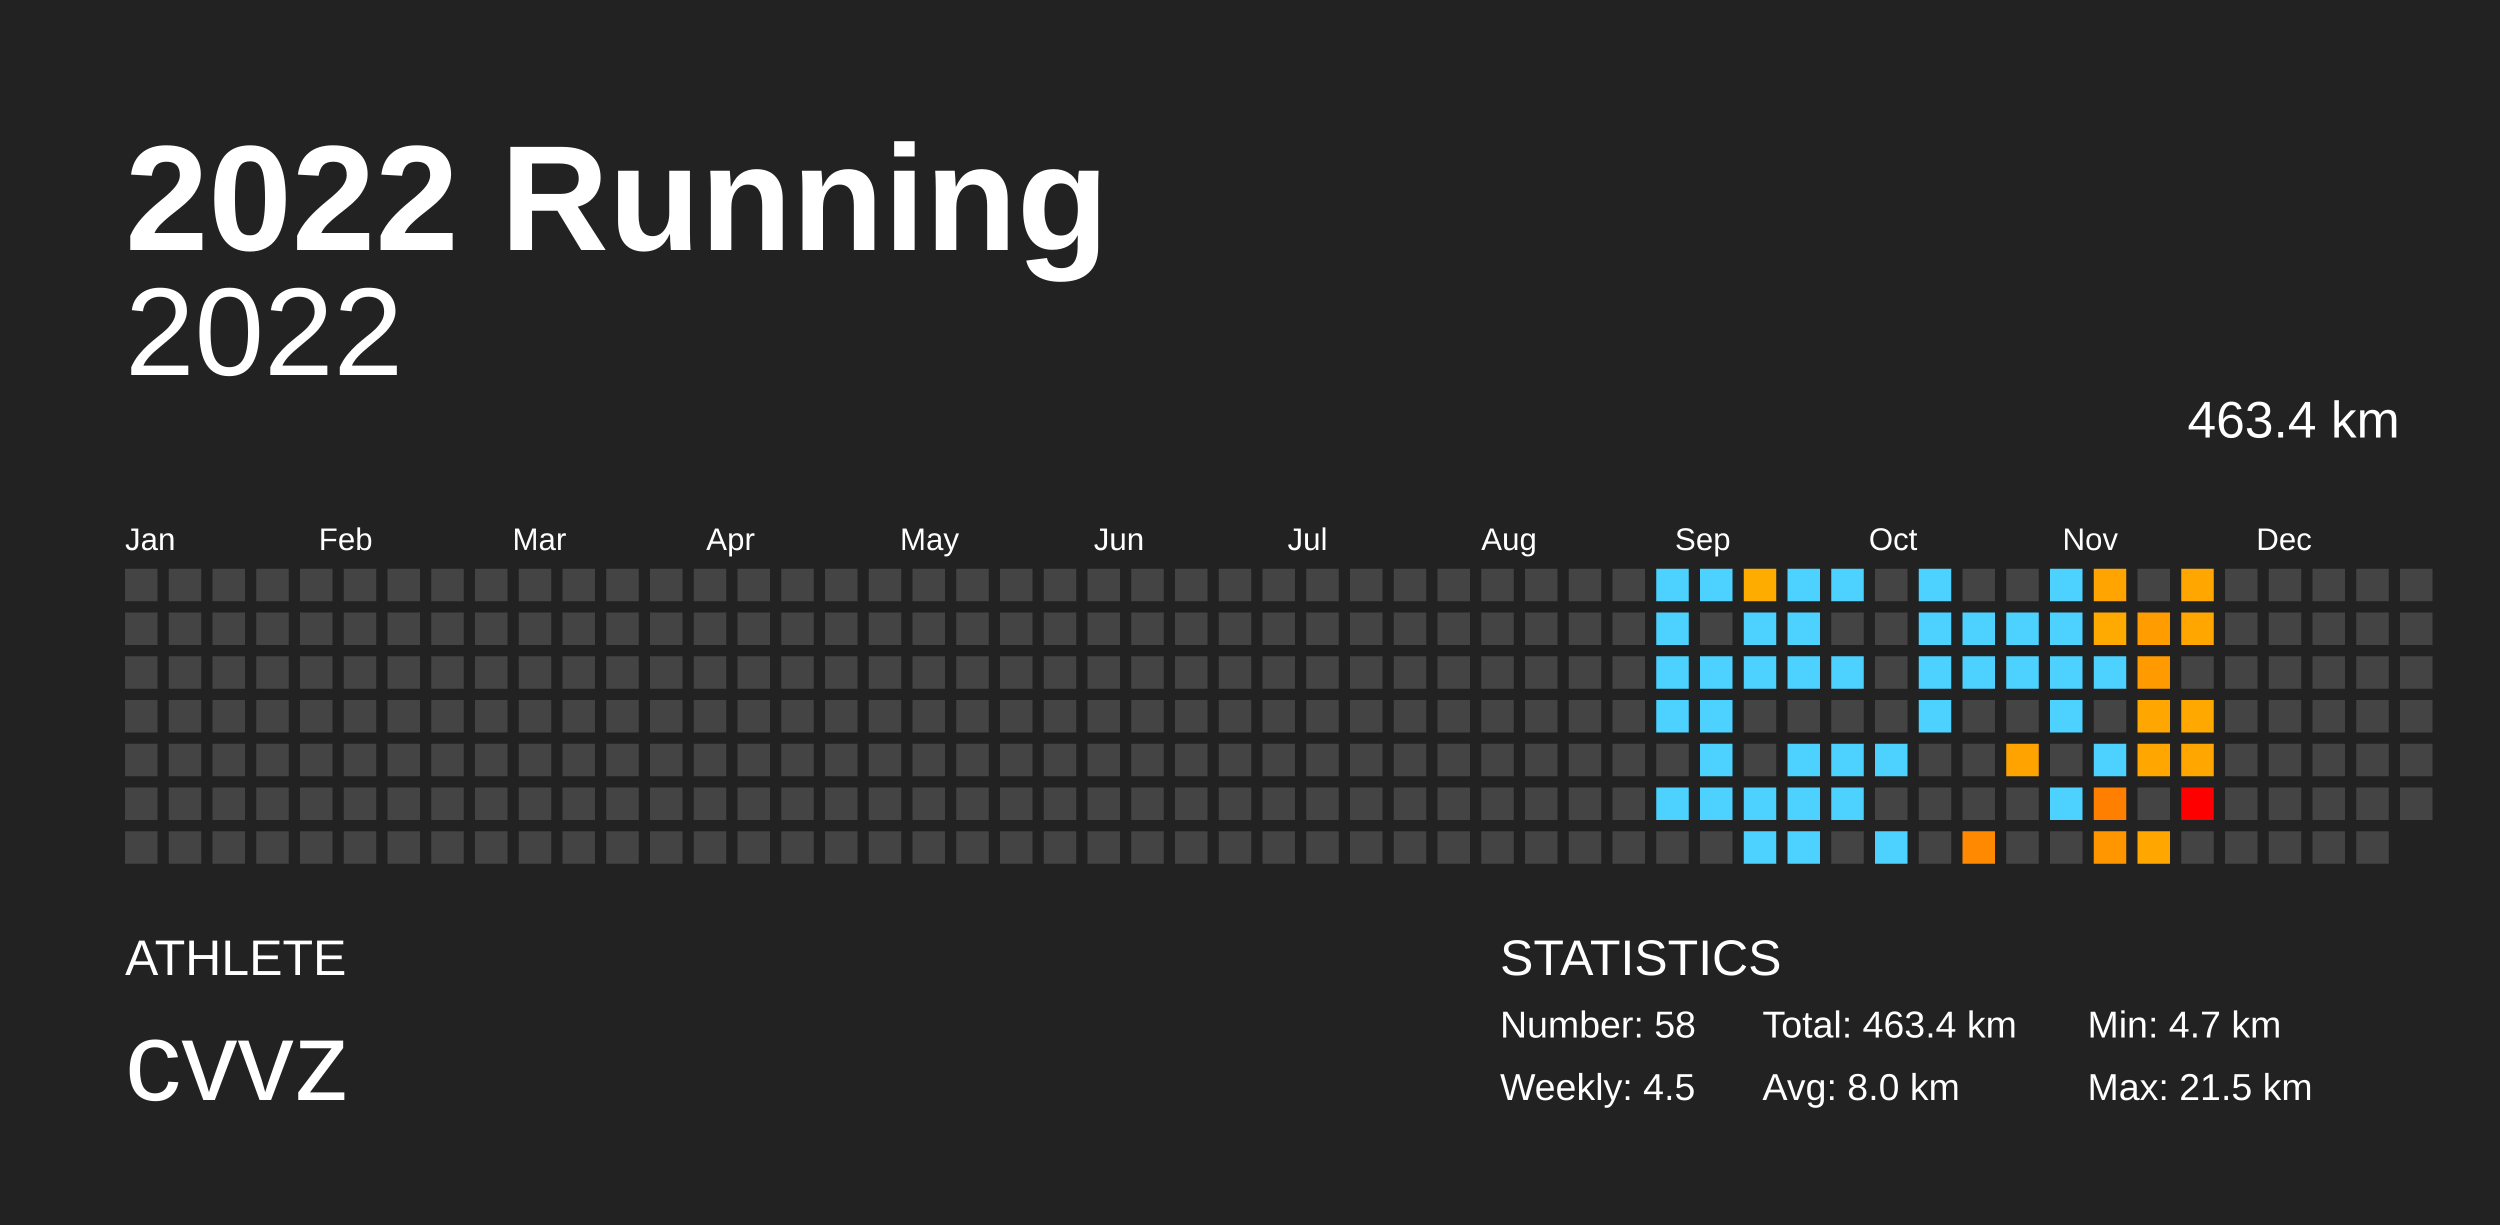
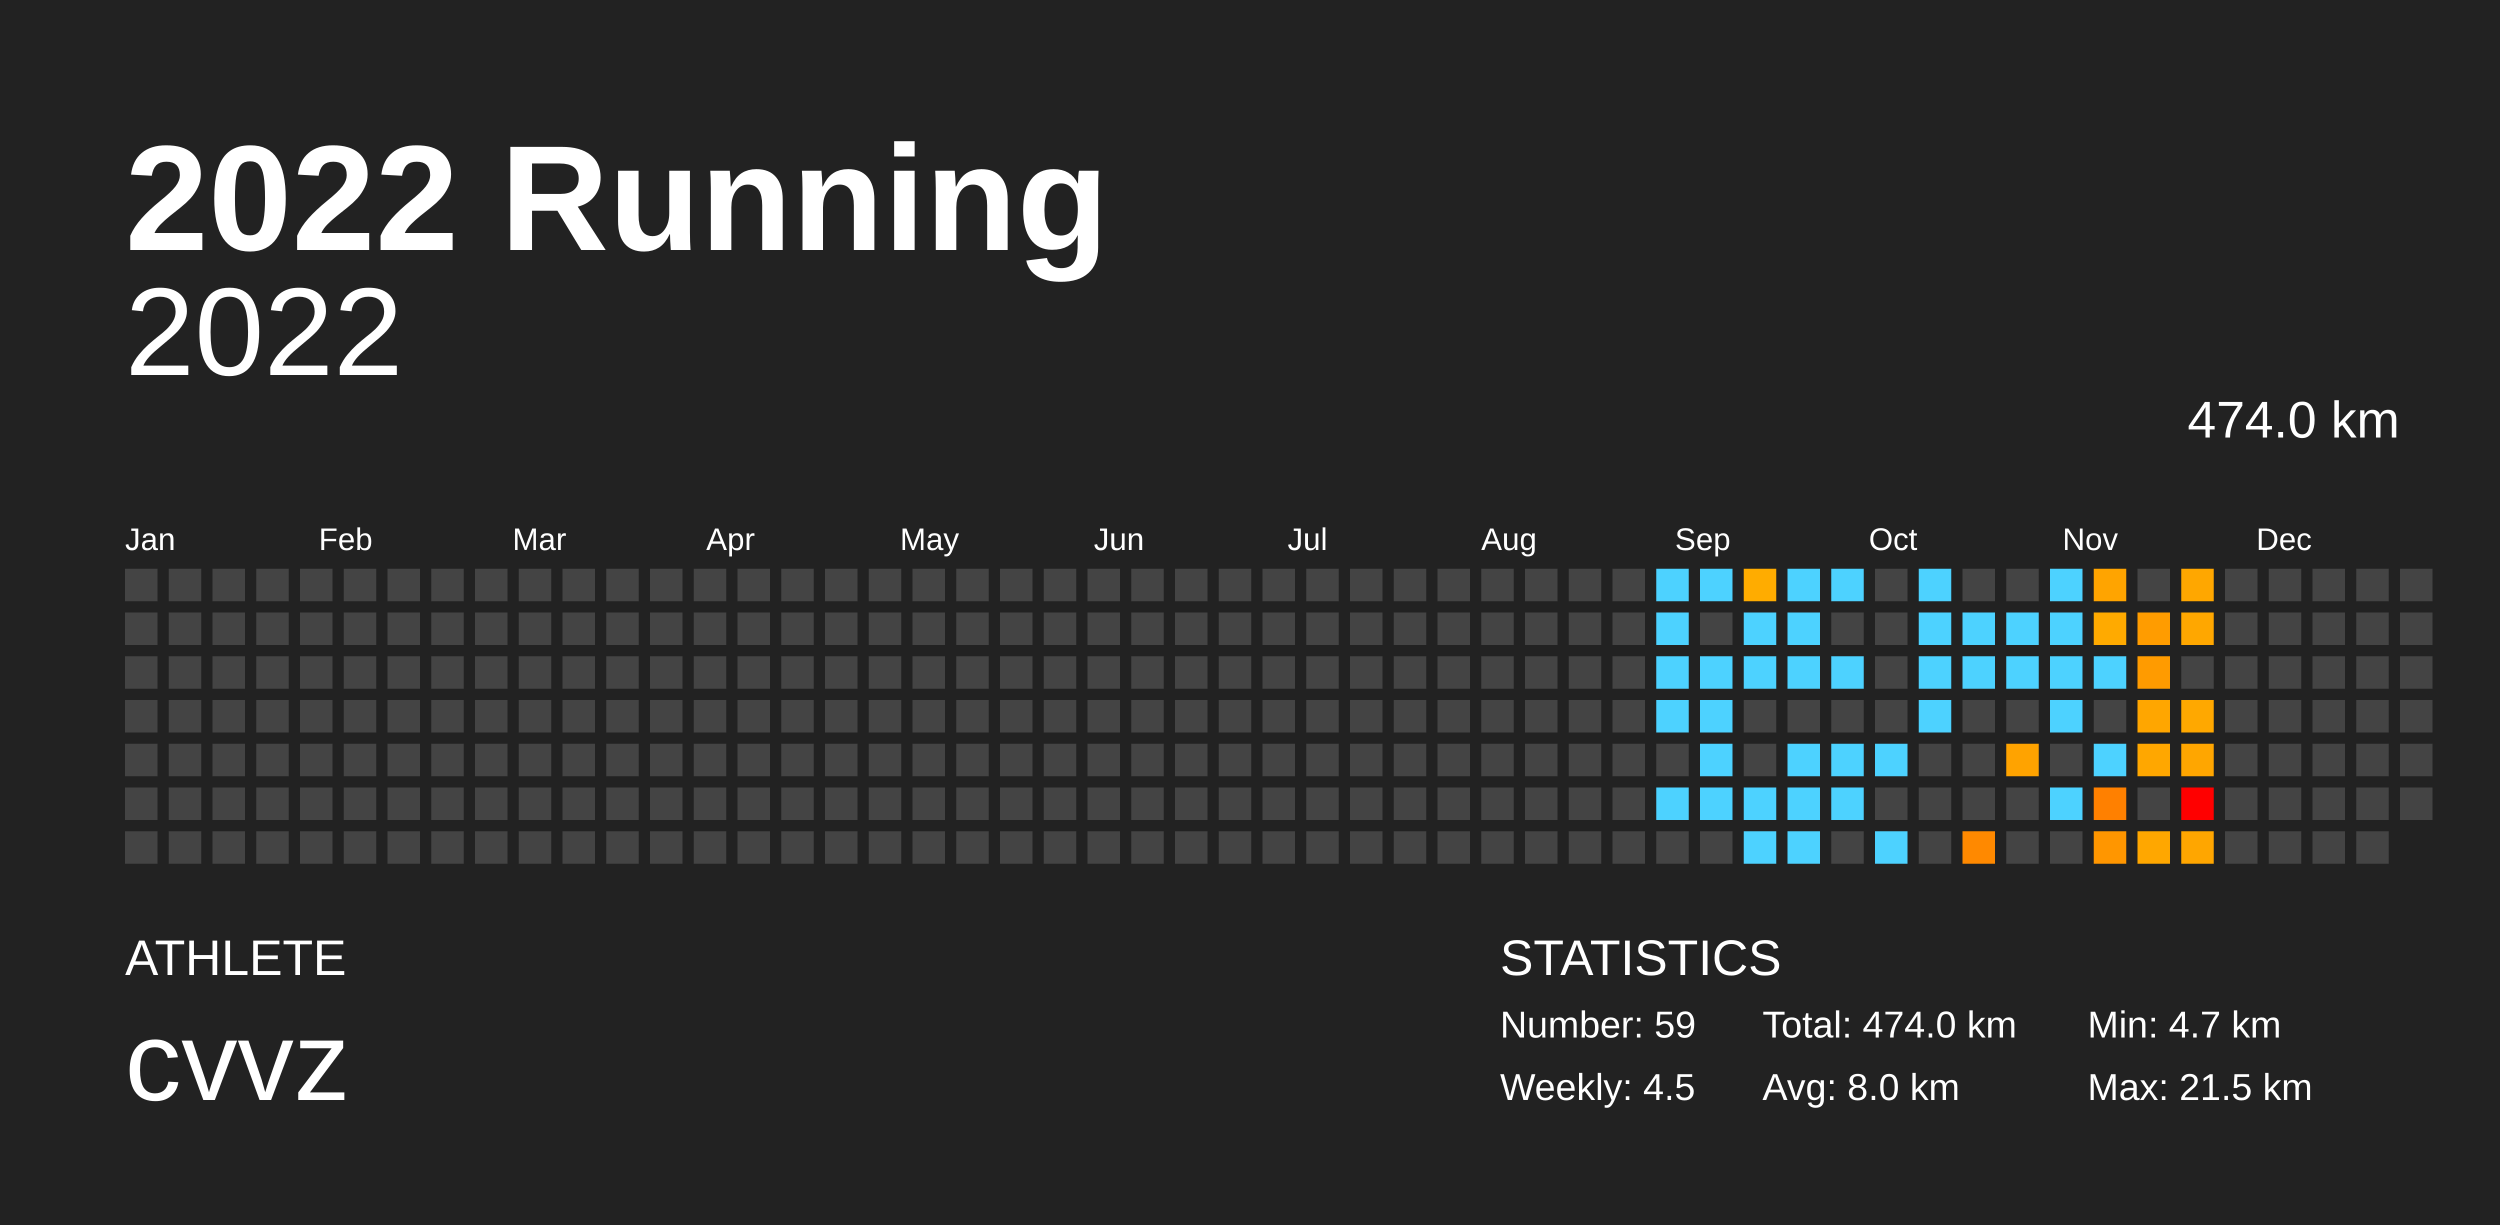
<svg xmlns="http://www.w3.org/2000/svg" baseProfile="full" height="98mm" version="1.1" viewBox="0,0,200,98" width="200mm">
  <defs />
  <rect fill="#222222" height="98" width="200" x="0" y="0" />
  <text fill="#FFFFFF" style="font-size:12px; font-family:Arial; font-weight:bold;" x="10" y="20">2022 Running</text>
  <text fill="#FFFFFF" style="font-size:4px; font-family:Arial" x="10" y="78">ATHLETE</text>
  <text fill="#FFFFFF" style="font-size:9px; font-family:Arial" x="10" y="88">cvvz</text>
  <text fill="#FFFFFF" style="font-size:4px; font-family:Arial" x="120" y="78">STATISTICS</text>
-   <text fill="#FFFFFF" style="font-size:3px; font-family:Arial" x="120" y="83">Number: 58</text>
+   <text fill="#FFFFFF" style="font-size:3px; font-family:Arial" x="120" y="83">Number: 59</text>
  <text fill="#FFFFFF" style="font-size:3px; font-family:Arial" x="120" y="88">Weekly: 4.5</text>
-   <text fill="#FFFFFF" style="font-size:3px; font-family:Arial" x="141" y="83">Total: 463.4 km</text>
+   <text fill="#FFFFFF" style="font-size:3px; font-family:Arial" x="141" y="83">Total: 474.0 km</text>
  <text fill="#FFFFFF" style="font-size:3px; font-family:Arial" x="141" y="88">Avg: 8.0 km</text>
  <text fill="#FFFFFF" style="font-size:3px; font-family:Arial" x="167" y="83">Min: 4.7 km</text>
  <text fill="#FFFFFF" style="font-size:3px; font-family:Arial" x="167" y="88">Max: 21.5 km</text>
  <text alignment-baseline="hanging" fill="#FFFFFF" style="font-size:10.0px; font-family:Arial;" x="10" y="30">2022</text>
-   <text alignment-baseline="hanging" fill="#FFFFFF" style="font-size:4.125px; font-family:Arial;" x="175" y="35">463.4 km</text>
+   <text alignment-baseline="hanging" fill="#FFFFFF" style="font-size:4.125px; font-family:Arial;" x="175" y="35">474.0 km</text>
  <text fill="#FFFFFF" style="font-size:2.5px; font-family:Arial" x="10.0" y="44">Jan</text>
  <text fill="#FFFFFF" style="font-size:2.5px; font-family:Arial" x="25.5" y="44">Feb</text>
  <text fill="#FFFFFF" style="font-size:2.5px; font-family:Arial" x="41.0" y="44">Mar</text>
  <text fill="#FFFFFF" style="font-size:2.5px; font-family:Arial" x="56.5" y="44">Apr</text>
  <text fill="#FFFFFF" style="font-size:2.5px; font-family:Arial" x="72.0" y="44">May</text>
  <text fill="#FFFFFF" style="font-size:2.5px; font-family:Arial" x="87.5" y="44">Jun</text>
  <text fill="#FFFFFF" style="font-size:2.5px; font-family:Arial" x="103.0" y="44">Jul</text>
  <text fill="#FFFFFF" style="font-size:2.5px; font-family:Arial" x="118.5" y="44">Aug</text>
  <text fill="#FFFFFF" style="font-size:2.5px; font-family:Arial" x="134.0" y="44">Sep</text>
  <text fill="#FFFFFF" style="font-size:2.5px; font-family:Arial" x="149.5" y="44">Oct</text>
  <text fill="#FFFFFF" style="font-size:2.5px; font-family:Arial" x="165.0" y="44">Nov</text>
  <text fill="#FFFFFF" style="font-size:2.5px; font-family:Arial" x="180.5" y="44">Dec</text>
  <rect fill="#444444" height="2.6" width="2.6" x="10.0" y="45.5" />
  <rect fill="#444444" height="2.6" width="2.6" x="10.0" y="49.0" />
  <rect fill="#444444" height="2.6" width="2.6" x="10.0" y="52.5" />
  <rect fill="#444444" height="2.6" width="2.6" x="10.0" y="56.0" />
  <rect fill="#444444" height="2.6" width="2.6" x="10.0" y="59.5" />
  <rect fill="#444444" height="2.6" width="2.6" x="10.0" y="63.0" />
  <rect fill="#444444" height="2.6" width="2.6" x="10.0" y="66.5" />
  <rect fill="#444444" height="2.6" width="2.6" x="13.5" y="45.5" />
  <rect fill="#444444" height="2.6" width="2.6" x="13.5" y="49.0" />
  <rect fill="#444444" height="2.6" width="2.6" x="13.5" y="52.5" />
  <rect fill="#444444" height="2.6" width="2.6" x="13.5" y="56.0" />
  <rect fill="#444444" height="2.6" width="2.6" x="13.5" y="59.5" />
  <rect fill="#444444" height="2.6" width="2.6" x="13.5" y="63.0" />
  <rect fill="#444444" height="2.6" width="2.6" x="13.5" y="66.5" />
  <rect fill="#444444" height="2.6" width="2.6" x="17.0" y="45.5" />
  <rect fill="#444444" height="2.6" width="2.6" x="17.0" y="49.0" />
  <rect fill="#444444" height="2.6" width="2.6" x="17.0" y="52.5" />
  <rect fill="#444444" height="2.6" width="2.6" x="17.0" y="56.0" />
  <rect fill="#444444" height="2.6" width="2.6" x="17.0" y="59.5" />
  <rect fill="#444444" height="2.6" width="2.6" x="17.0" y="63.0" />
  <rect fill="#444444" height="2.6" width="2.6" x="17.0" y="66.5" />
  <rect fill="#444444" height="2.6" width="2.6" x="20.5" y="45.5" />
  <rect fill="#444444" height="2.6" width="2.6" x="20.5" y="49.0" />
  <rect fill="#444444" height="2.6" width="2.6" x="20.5" y="52.5" />
  <rect fill="#444444" height="2.6" width="2.6" x="20.5" y="56.0" />
  <rect fill="#444444" height="2.6" width="2.6" x="20.5" y="59.5" />
  <rect fill="#444444" height="2.6" width="2.6" x="20.5" y="63.0" />
  <rect fill="#444444" height="2.6" width="2.6" x="20.5" y="66.5" />
  <rect fill="#444444" height="2.6" width="2.6" x="24.0" y="45.5" />
  <rect fill="#444444" height="2.6" width="2.6" x="24.0" y="49.0" />
  <rect fill="#444444" height="2.6" width="2.6" x="24.0" y="52.5" />
  <rect fill="#444444" height="2.6" width="2.6" x="24.0" y="56.0" />
  <rect fill="#444444" height="2.6" width="2.6" x="24.0" y="59.5" />
  <rect fill="#444444" height="2.6" width="2.6" x="24.0" y="63.0" />
  <rect fill="#444444" height="2.6" width="2.6" x="24.0" y="66.5" />
  <rect fill="#444444" height="2.6" width="2.6" x="27.5" y="45.5" />
  <rect fill="#444444" height="2.6" width="2.6" x="27.5" y="49.0" />
  <rect fill="#444444" height="2.6" width="2.6" x="27.5" y="52.5" />
  <rect fill="#444444" height="2.6" width="2.6" x="27.5" y="56.0" />
  <rect fill="#444444" height="2.6" width="2.6" x="27.5" y="59.5" />
  <rect fill="#444444" height="2.6" width="2.6" x="27.5" y="63.0" />
  <rect fill="#444444" height="2.6" width="2.6" x="27.5" y="66.5" />
  <rect fill="#444444" height="2.6" width="2.6" x="31.0" y="45.5" />
  <rect fill="#444444" height="2.6" width="2.6" x="31.0" y="49.0" />
  <rect fill="#444444" height="2.6" width="2.6" x="31.0" y="52.5" />
  <rect fill="#444444" height="2.6" width="2.6" x="31.0" y="56.0" />
  <rect fill="#444444" height="2.6" width="2.6" x="31.0" y="59.5" />
  <rect fill="#444444" height="2.6" width="2.6" x="31.0" y="63.0" />
  <rect fill="#444444" height="2.6" width="2.6" x="31.0" y="66.5" />
  <rect fill="#444444" height="2.6" width="2.6" x="34.5" y="45.5" />
  <rect fill="#444444" height="2.6" width="2.6" x="34.5" y="49.0" />
  <rect fill="#444444" height="2.6" width="2.6" x="34.5" y="52.5" />
  <rect fill="#444444" height="2.6" width="2.6" x="34.5" y="56.0" />
  <rect fill="#444444" height="2.6" width="2.6" x="34.5" y="59.5" />
  <rect fill="#444444" height="2.6" width="2.6" x="34.5" y="63.0" />
  <rect fill="#444444" height="2.6" width="2.6" x="34.5" y="66.5" />
  <rect fill="#444444" height="2.6" width="2.6" x="38.0" y="45.5" />
  <rect fill="#444444" height="2.6" width="2.6" x="38.0" y="49.0" />
  <rect fill="#444444" height="2.6" width="2.6" x="38.0" y="52.5" />
  <rect fill="#444444" height="2.6" width="2.6" x="38.0" y="56.0" />
  <rect fill="#444444" height="2.6" width="2.6" x="38.0" y="59.5" />
  <rect fill="#444444" height="2.6" width="2.6" x="38.0" y="63.0" />
  <rect fill="#444444" height="2.6" width="2.6" x="38.0" y="66.5" />
  <rect fill="#444444" height="2.6" width="2.6" x="41.5" y="45.5" />
  <rect fill="#444444" height="2.6" width="2.6" x="41.5" y="49.0" />
  <rect fill="#444444" height="2.6" width="2.6" x="41.5" y="52.5" />
  <rect fill="#444444" height="2.6" width="2.6" x="41.5" y="56.0" />
  <rect fill="#444444" height="2.6" width="2.6" x="41.5" y="59.5" />
  <rect fill="#444444" height="2.6" width="2.6" x="41.5" y="63.0" />
  <rect fill="#444444" height="2.6" width="2.6" x="41.5" y="66.5" />
  <rect fill="#444444" height="2.6" width="2.6" x="45.0" y="45.5" />
  <rect fill="#444444" height="2.6" width="2.6" x="45.0" y="49.0" />
  <rect fill="#444444" height="2.6" width="2.6" x="45.0" y="52.5" />
  <rect fill="#444444" height="2.6" width="2.6" x="45.0" y="56.0" />
  <rect fill="#444444" height="2.6" width="2.6" x="45.0" y="59.5" />
  <rect fill="#444444" height="2.6" width="2.6" x="45.0" y="63.0" />
  <rect fill="#444444" height="2.6" width="2.6" x="45.0" y="66.5" />
  <rect fill="#444444" height="2.6" width="2.6" x="48.5" y="45.5" />
  <rect fill="#444444" height="2.6" width="2.6" x="48.5" y="49.0" />
  <rect fill="#444444" height="2.6" width="2.6" x="48.5" y="52.5" />
  <rect fill="#444444" height="2.6" width="2.6" x="48.5" y="56.0" />
  <rect fill="#444444" height="2.6" width="2.6" x="48.5" y="59.5" />
  <rect fill="#444444" height="2.6" width="2.6" x="48.5" y="63.0" />
  <rect fill="#444444" height="2.6" width="2.6" x="48.5" y="66.5" />
  <rect fill="#444444" height="2.6" width="2.6" x="52.0" y="45.5" />
  <rect fill="#444444" height="2.6" width="2.6" x="52.0" y="49.0" />
  <rect fill="#444444" height="2.6" width="2.6" x="52.0" y="52.5" />
  <rect fill="#444444" height="2.6" width="2.6" x="52.0" y="56.0" />
  <rect fill="#444444" height="2.6" width="2.6" x="52.0" y="59.5" />
  <rect fill="#444444" height="2.6" width="2.6" x="52.0" y="63.0" />
  <rect fill="#444444" height="2.6" width="2.6" x="52.0" y="66.5" />
  <rect fill="#444444" height="2.6" width="2.6" x="55.5" y="45.5" />
  <rect fill="#444444" height="2.6" width="2.6" x="55.5" y="49.0" />
  <rect fill="#444444" height="2.6" width="2.6" x="55.5" y="52.5" />
  <rect fill="#444444" height="2.6" width="2.6" x="55.5" y="56.0" />
  <rect fill="#444444" height="2.6" width="2.6" x="55.5" y="59.5" />
  <rect fill="#444444" height="2.6" width="2.6" x="55.5" y="63.0" />
  <rect fill="#444444" height="2.6" width="2.6" x="55.5" y="66.5" />
  <rect fill="#444444" height="2.6" width="2.6" x="59.0" y="45.5" />
  <rect fill="#444444" height="2.6" width="2.6" x="59.0" y="49.0" />
  <rect fill="#444444" height="2.6" width="2.6" x="59.0" y="52.5" />
  <rect fill="#444444" height="2.6" width="2.6" x="59.0" y="56.0" />
  <rect fill="#444444" height="2.6" width="2.6" x="59.0" y="59.5" />
  <rect fill="#444444" height="2.6" width="2.6" x="59.0" y="63.0" />
  <rect fill="#444444" height="2.6" width="2.6" x="59.0" y="66.5" />
  <rect fill="#444444" height="2.6" width="2.6" x="62.5" y="45.5" />
  <rect fill="#444444" height="2.6" width="2.6" x="62.5" y="49.0" />
  <rect fill="#444444" height="2.6" width="2.6" x="62.5" y="52.5" />
  <rect fill="#444444" height="2.6" width="2.6" x="62.5" y="56.0" />
  <rect fill="#444444" height="2.6" width="2.6" x="62.5" y="59.5" />
  <rect fill="#444444" height="2.6" width="2.6" x="62.5" y="63.0" />
  <rect fill="#444444" height="2.6" width="2.6" x="62.5" y="66.5" />
  <rect fill="#444444" height="2.6" width="2.6" x="66.0" y="45.5" />
  <rect fill="#444444" height="2.6" width="2.6" x="66.0" y="49.0" />
  <rect fill="#444444" height="2.6" width="2.6" x="66.0" y="52.5" />
  <rect fill="#444444" height="2.6" width="2.6" x="66.0" y="56.0" />
  <rect fill="#444444" height="2.6" width="2.6" x="66.0" y="59.5" />
  <rect fill="#444444" height="2.6" width="2.6" x="66.0" y="63.0" />
  <rect fill="#444444" height="2.6" width="2.6" x="66.0" y="66.5" />
  <rect fill="#444444" height="2.6" width="2.6" x="69.5" y="45.5" />
  <rect fill="#444444" height="2.6" width="2.6" x="69.5" y="49.0" />
  <rect fill="#444444" height="2.6" width="2.6" x="69.5" y="52.5" />
  <rect fill="#444444" height="2.6" width="2.6" x="69.5" y="56.0" />
  <rect fill="#444444" height="2.6" width="2.6" x="69.5" y="59.5" />
  <rect fill="#444444" height="2.6" width="2.6" x="69.5" y="63.0" />
  <rect fill="#444444" height="2.6" width="2.6" x="69.5" y="66.5" />
  <rect fill="#444444" height="2.6" width="2.6" x="73.0" y="45.5" />
  <rect fill="#444444" height="2.6" width="2.6" x="73.0" y="49.0" />
  <rect fill="#444444" height="2.6" width="2.6" x="73.0" y="52.5" />
  <rect fill="#444444" height="2.6" width="2.6" x="73.0" y="56.0" />
  <rect fill="#444444" height="2.6" width="2.6" x="73.0" y="59.5" />
  <rect fill="#444444" height="2.6" width="2.6" x="73.0" y="63.0" />
  <rect fill="#444444" height="2.6" width="2.6" x="73.0" y="66.5" />
  <rect fill="#444444" height="2.6" width="2.6" x="76.5" y="45.5" />
  <rect fill="#444444" height="2.6" width="2.6" x="76.5" y="49.0" />
  <rect fill="#444444" height="2.6" width="2.6" x="76.5" y="52.5" />
  <rect fill="#444444" height="2.6" width="2.6" x="76.5" y="56.0" />
  <rect fill="#444444" height="2.6" width="2.6" x="76.5" y="59.5" />
  <rect fill="#444444" height="2.6" width="2.6" x="76.5" y="63.0" />
  <rect fill="#444444" height="2.6" width="2.6" x="76.5" y="66.5" />
  <rect fill="#444444" height="2.6" width="2.6" x="80.0" y="45.5" />
  <rect fill="#444444" height="2.6" width="2.6" x="80.0" y="49.0" />
  <rect fill="#444444" height="2.6" width="2.6" x="80.0" y="52.5" />
  <rect fill="#444444" height="2.6" width="2.6" x="80.0" y="56.0" />
  <rect fill="#444444" height="2.6" width="2.6" x="80.0" y="59.5" />
  <rect fill="#444444" height="2.6" width="2.6" x="80.0" y="63.0" />
  <rect fill="#444444" height="2.6" width="2.6" x="80.0" y="66.5" />
  <rect fill="#444444" height="2.6" width="2.6" x="83.5" y="45.5" />
  <rect fill="#444444" height="2.6" width="2.6" x="83.5" y="49.0" />
  <rect fill="#444444" height="2.6" width="2.6" x="83.5" y="52.5" />
  <rect fill="#444444" height="2.6" width="2.6" x="83.5" y="56.0" />
  <rect fill="#444444" height="2.6" width="2.6" x="83.5" y="59.5" />
  <rect fill="#444444" height="2.6" width="2.6" x="83.5" y="63.0" />
  <rect fill="#444444" height="2.6" width="2.6" x="83.5" y="66.5" />
  <rect fill="#444444" height="2.6" width="2.6" x="87.0" y="45.5" />
  <rect fill="#444444" height="2.6" width="2.6" x="87.0" y="49.0" />
  <rect fill="#444444" height="2.6" width="2.6" x="87.0" y="52.5" />
  <rect fill="#444444" height="2.6" width="2.6" x="87.0" y="56.0" />
  <rect fill="#444444" height="2.6" width="2.6" x="87.0" y="59.5" />
  <rect fill="#444444" height="2.6" width="2.6" x="87.0" y="63.0" />
  <rect fill="#444444" height="2.6" width="2.6" x="87.0" y="66.5" />
  <rect fill="#444444" height="2.6" width="2.6" x="90.5" y="45.5" />
  <rect fill="#444444" height="2.6" width="2.6" x="90.5" y="49.0" />
  <rect fill="#444444" height="2.6" width="2.6" x="90.5" y="52.5" />
  <rect fill="#444444" height="2.6" width="2.6" x="90.5" y="56.0" />
  <rect fill="#444444" height="2.6" width="2.6" x="90.5" y="59.5" />
  <rect fill="#444444" height="2.6" width="2.6" x="90.5" y="63.0" />
  <rect fill="#444444" height="2.6" width="2.6" x="90.5" y="66.5" />
  <rect fill="#444444" height="2.6" width="2.6" x="94.0" y="45.5" />
  <rect fill="#444444" height="2.6" width="2.6" x="94.0" y="49.0" />
  <rect fill="#444444" height="2.6" width="2.6" x="94.0" y="52.5" />
  <rect fill="#444444" height="2.6" width="2.6" x="94.0" y="56.0" />
  <rect fill="#444444" height="2.6" width="2.6" x="94.0" y="59.5" />
  <rect fill="#444444" height="2.6" width="2.6" x="94.0" y="63.0" />
  <rect fill="#444444" height="2.6" width="2.6" x="94.0" y="66.5" />
  <rect fill="#444444" height="2.6" width="2.6" x="97.5" y="45.5" />
  <rect fill="#444444" height="2.6" width="2.6" x="97.5" y="49.0" />
  <rect fill="#444444" height="2.6" width="2.6" x="97.5" y="52.5" />
  <rect fill="#444444" height="2.6" width="2.6" x="97.5" y="56.0" />
  <rect fill="#444444" height="2.6" width="2.6" x="97.5" y="59.5" />
  <rect fill="#444444" height="2.6" width="2.6" x="97.5" y="63.0" />
  <rect fill="#444444" height="2.6" width="2.6" x="97.5" y="66.5" />
  <rect fill="#444444" height="2.6" width="2.6" x="101.0" y="45.5" />
  <rect fill="#444444" height="2.6" width="2.6" x="101.0" y="49.0" />
  <rect fill="#444444" height="2.6" width="2.6" x="101.0" y="52.5" />
  <rect fill="#444444" height="2.6" width="2.6" x="101.0" y="56.0" />
  <rect fill="#444444" height="2.6" width="2.6" x="101.0" y="59.5" />
  <rect fill="#444444" height="2.6" width="2.6" x="101.0" y="63.0" />
  <rect fill="#444444" height="2.6" width="2.6" x="101.0" y="66.5" />
  <rect fill="#444444" height="2.6" width="2.6" x="104.5" y="45.5" />
  <rect fill="#444444" height="2.6" width="2.6" x="104.5" y="49.0" />
  <rect fill="#444444" height="2.6" width="2.6" x="104.5" y="52.5" />
  <rect fill="#444444" height="2.6" width="2.6" x="104.5" y="56.0" />
  <rect fill="#444444" height="2.6" width="2.6" x="104.5" y="59.5" />
  <rect fill="#444444" height="2.6" width="2.6" x="104.5" y="63.0" />
  <rect fill="#444444" height="2.6" width="2.6" x="104.5" y="66.5" />
  <rect fill="#444444" height="2.6" width="2.6" x="108.0" y="45.5" />
  <rect fill="#444444" height="2.6" width="2.6" x="108.0" y="49.0" />
  <rect fill="#444444" height="2.6" width="2.6" x="108.0" y="52.5" />
  <rect fill="#444444" height="2.6" width="2.6" x="108.0" y="56.0" />
  <rect fill="#444444" height="2.6" width="2.6" x="108.0" y="59.5" />
  <rect fill="#444444" height="2.6" width="2.6" x="108.0" y="63.0" />
  <rect fill="#444444" height="2.6" width="2.6" x="108.0" y="66.5" />
  <rect fill="#444444" height="2.6" width="2.6" x="111.5" y="45.5" />
  <rect fill="#444444" height="2.6" width="2.6" x="111.5" y="49.0" />
  <rect fill="#444444" height="2.6" width="2.6" x="111.5" y="52.5" />
  <rect fill="#444444" height="2.6" width="2.6" x="111.5" y="56.0" />
  <rect fill="#444444" height="2.6" width="2.6" x="111.5" y="59.5" />
  <rect fill="#444444" height="2.6" width="2.6" x="111.5" y="63.0" />
  <rect fill="#444444" height="2.6" width="2.6" x="111.5" y="66.5" />
  <rect fill="#444444" height="2.6" width="2.6" x="115.0" y="45.5" />
  <rect fill="#444444" height="2.6" width="2.6" x="115.0" y="49.0" />
  <rect fill="#444444" height="2.6" width="2.6" x="115.0" y="52.5" />
  <rect fill="#444444" height="2.6" width="2.6" x="115.0" y="56.0" />
  <rect fill="#444444" height="2.6" width="2.6" x="115.0" y="59.5" />
  <rect fill="#444444" height="2.6" width="2.6" x="115.0" y="63.0" />
  <rect fill="#444444" height="2.6" width="2.6" x="115.0" y="66.5" />
  <rect fill="#444444" height="2.6" width="2.6" x="118.5" y="45.5" />
  <rect fill="#444444" height="2.6" width="2.6" x="118.5" y="49.0" />
  <rect fill="#444444" height="2.6" width="2.6" x="118.5" y="52.5" />
  <rect fill="#444444" height="2.6" width="2.6" x="118.5" y="56.0" />
  <rect fill="#444444" height="2.6" width="2.6" x="118.5" y="59.5" />
  <rect fill="#444444" height="2.6" width="2.6" x="118.5" y="63.0" />
  <rect fill="#444444" height="2.6" width="2.6" x="118.5" y="66.5" />
  <rect fill="#444444" height="2.6" width="2.6" x="122.0" y="45.5" />
  <rect fill="#444444" height="2.6" width="2.6" x="122.0" y="49.0" />
  <rect fill="#444444" height="2.6" width="2.6" x="122.0" y="52.5" />
  <rect fill="#444444" height="2.6" width="2.6" x="122.0" y="56.0" />
  <rect fill="#444444" height="2.6" width="2.6" x="122.0" y="59.5" />
  <rect fill="#444444" height="2.6" width="2.6" x="122.0" y="63.0" />
  <rect fill="#444444" height="2.6" width="2.6" x="122.0" y="66.5" />
  <rect fill="#444444" height="2.6" width="2.6" x="125.5" y="45.5" />
  <rect fill="#444444" height="2.6" width="2.6" x="125.5" y="49.0" />
  <rect fill="#444444" height="2.6" width="2.6" x="125.5" y="52.5" />
  <rect fill="#444444" height="2.6" width="2.6" x="125.5" y="56.0" />
  <rect fill="#444444" height="2.6" width="2.6" x="125.5" y="59.5" />
  <rect fill="#444444" height="2.6" width="2.6" x="125.5" y="63.0" />
  <rect fill="#444444" height="2.6" width="2.6" x="125.5" y="66.5" />
  <rect fill="#444444" height="2.6" width="2.6" x="129.0" y="45.5" />
  <rect fill="#444444" height="2.6" width="2.6" x="129.0" y="49.0" />
  <rect fill="#444444" height="2.6" width="2.6" x="129.0" y="52.5" />
  <rect fill="#444444" height="2.6" width="2.6" x="129.0" y="56.0" />
  <rect fill="#444444" height="2.6" width="2.6" x="129.0" y="59.5" />
  <rect fill="#444444" height="2.6" width="2.6" x="129.0" y="63.0" />
  <rect fill="#444444" height="2.6" width="2.6" x="129.0" y="66.5" />
  <rect fill="#4dd2ff" height="2.6" width="2.6" x="132.5" y="45.5" />
  <rect fill="#4dd2ff" height="2.6" width="2.6" x="132.5" y="49.0" />
  <rect fill="#4dd2ff" height="2.6" width="2.6" x="132.5" y="52.5" />
  <rect fill="#4dd2ff" height="2.6" width="2.6" x="132.5" y="56.0" />
  <rect fill="#444444" height="2.6" width="2.6" x="132.5" y="59.5" />
  <rect fill="#4dd2ff" height="2.6" width="2.6" x="132.5" y="63.0" />
  <rect fill="#444444" height="2.6" width="2.6" x="132.5" y="66.5" />
  <rect fill="#4dd2ff" height="2.6" width="2.6" x="136.0" y="45.5" />
  <rect fill="#444444" height="2.6" width="2.6" x="136.0" y="49.0" />
  <rect fill="#4dd2ff" height="2.6" width="2.6" x="136.0" y="52.5" />
  <rect fill="#4dd2ff" height="2.6" width="2.6" x="136.0" y="56.0" />
  <rect fill="#4dd2ff" height="2.6" width="2.6" x="136.0" y="59.5" />
  <rect fill="#4dd2ff" height="2.6" width="2.6" x="136.0" y="63.0" />
  <rect fill="#444444" height="2.6" width="2.6" x="136.0" y="66.5" />
  <rect fill="#ffac00" height="2.6" width="2.6" x="139.5" y="45.5" />
  <rect fill="#4dd2ff" height="2.6" width="2.6" x="139.5" y="49.0" />
  <rect fill="#4dd2ff" height="2.6" width="2.6" x="139.5" y="52.5" />
  <rect fill="#444444" height="2.6" width="2.6" x="139.5" y="56.0" />
  <rect fill="#444444" height="2.6" width="2.6" x="139.5" y="59.5" />
  <rect fill="#4dd2ff" height="2.6" width="2.6" x="139.5" y="63.0" />
  <rect fill="#4dd2ff" height="2.6" width="2.6" x="139.5" y="66.5" />
  <rect fill="#4dd2ff" height="2.6" width="2.6" x="143.0" y="45.5" />
  <rect fill="#4dd2ff" height="2.6" width="2.6" x="143.0" y="49.0" />
  <rect fill="#4dd2ff" height="2.6" width="2.6" x="143.0" y="52.5" />
  <rect fill="#444444" height="2.6" width="2.6" x="143.0" y="56.0" />
  <rect fill="#4dd2ff" height="2.6" width="2.6" x="143.0" y="59.5" />
  <rect fill="#4dd2ff" height="2.6" width="2.6" x="143.0" y="63.0" />
  <rect fill="#4dd2ff" height="2.6" width="2.6" x="143.0" y="66.5" />
  <rect fill="#4dd2ff" height="2.6" width="2.6" x="146.5" y="45.5" />
  <rect fill="#444444" height="2.6" width="2.6" x="146.5" y="49.0" />
  <rect fill="#4dd2ff" height="2.6" width="2.6" x="146.5" y="52.5" />
  <rect fill="#444444" height="2.6" width="2.6" x="146.5" y="56.0" />
  <rect fill="#4dd2ff" height="2.6" width="2.6" x="146.5" y="59.5" />
  <rect fill="#4dd2ff" height="2.6" width="2.6" x="146.5" y="63.0" />
  <rect fill="#444444" height="2.6" width="2.6" x="146.5" y="66.5" />
  <rect fill="#444444" height="2.6" width="2.6" x="150.0" y="45.5" />
  <rect fill="#444444" height="2.6" width="2.6" x="150.0" y="49.0" />
  <rect fill="#444444" height="2.6" width="2.6" x="150.0" y="52.5" />
  <rect fill="#444444" height="2.6" width="2.6" x="150.0" y="56.0" />
  <rect fill="#4dd2ff" height="2.6" width="2.6" x="150.0" y="59.5" />
  <rect fill="#444444" height="2.6" width="2.6" x="150.0" y="63.0" />
  <rect fill="#4dd2ff" height="2.6" width="2.6" x="150.0" y="66.5" />
  <rect fill="#4dd2ff" height="2.6" width="2.6" x="153.5" y="45.5" />
  <rect fill="#4dd2ff" height="2.6" width="2.6" x="153.5" y="49.0" />
  <rect fill="#4dd2ff" height="2.6" width="2.6" x="153.5" y="52.5" />
  <rect fill="#4dd2ff" height="2.6" width="2.6" x="153.5" y="56.0" />
  <rect fill="#444444" height="2.6" width="2.6" x="153.5" y="59.5" />
  <rect fill="#444444" height="2.6" width="2.6" x="153.5" y="63.0" />
  <rect fill="#444444" height="2.6" width="2.6" x="153.5" y="66.5" />
  <rect fill="#444444" height="2.6" width="2.6" x="157.0" y="45.5" />
  <rect fill="#4dd2ff" height="2.6" width="2.6" x="157.0" y="49.0" />
  <rect fill="#4dd2ff" height="2.6" width="2.6" x="157.0" y="52.5" />
  <rect fill="#444444" height="2.6" width="2.6" x="157.0" y="56.0" />
  <rect fill="#444444" height="2.6" width="2.6" x="157.0" y="59.5" />
  <rect fill="#444444" height="2.6" width="2.6" x="157.0" y="63.0" />
  <rect fill="#ff8900" height="2.6" width="2.6" x="157.0" y="66.5" />
  <rect fill="#444444" height="2.6" width="2.6" x="160.5" y="45.5" />
  <rect fill="#4dd2ff" height="2.6" width="2.6" x="160.5" y="49.0" />
  <rect fill="#4dd2ff" height="2.6" width="2.6" x="160.5" y="52.5" />
  <rect fill="#444444" height="2.6" width="2.6" x="160.5" y="56.0" />
  <rect fill="#ffa300" height="2.6" width="2.6" x="160.5" y="59.5" />
  <rect fill="#444444" height="2.6" width="2.6" x="160.5" y="63.0" />
  <rect fill="#444444" height="2.6" width="2.6" x="160.5" y="66.5" />
  <rect fill="#4dd2ff" height="2.6" width="2.6" x="164.0" y="45.5" />
  <rect fill="#4dd2ff" height="2.6" width="2.6" x="164.0" y="49.0" />
  <rect fill="#4dd2ff" height="2.6" width="2.6" x="164.0" y="52.5" />
  <rect fill="#4dd2ff" height="2.6" width="2.6" x="164.0" y="56.0" />
  <rect fill="#444444" height="2.6" width="2.6" x="164.0" y="59.5" />
  <rect fill="#4dd2ff" height="2.6" width="2.6" x="164.0" y="63.0" />
  <rect fill="#444444" height="2.6" width="2.6" x="164.0" y="66.5" />
  <rect fill="#ffa400" height="2.6" width="2.6" x="167.5" y="45.5" />
  <rect fill="#ffaa00" height="2.6" width="2.6" x="167.5" y="49.0" />
  <rect fill="#4dd2ff" height="2.6" width="2.6" x="167.5" y="52.5" />
  <rect fill="#444444" height="2.6" width="2.6" x="167.5" y="56.0" />
  <rect fill="#4dd2ff" height="2.6" width="2.6" x="167.5" y="59.5" />
  <rect fill="#ff8000" height="2.6" width="2.6" x="167.5" y="63.0" />
  <rect fill="#ff9600" height="2.6" width="2.6" x="167.5" y="66.5" />
  <rect fill="#444444" height="2.6" width="2.6" x="171.0" y="45.5" />
  <rect fill="#ff9c00" height="2.6" width="2.6" x="171.0" y="49.0" />
  <rect fill="#ff9b00" height="2.6" width="2.6" x="171.0" y="52.5" />
  <rect fill="#ffa600" height="2.6" width="2.6" x="171.0" y="56.0" />
  <rect fill="#ffa700" height="2.6" width="2.6" x="171.0" y="59.5" />
  <rect fill="#444444" height="2.6" width="2.6" x="171.0" y="63.0" />
  <rect fill="#ffa700" height="2.6" width="2.6" x="171.0" y="66.5" />
  <rect fill="#ffa700" height="2.6" width="2.6" x="174.5" y="45.5" />
  <rect fill="#ffa700" height="2.6" width="2.6" x="174.5" y="49.0" />
  <rect fill="#444444" height="2.6" width="2.6" x="174.5" y="52.5" />
  <rect fill="#ffa800" height="2.6" width="2.6" x="174.5" y="56.0" />
  <rect fill="#ffa600" height="2.6" width="2.6" x="174.5" y="59.5" />
  <rect fill="red" height="2.6" width="2.6" x="174.5" y="63.0" />
-   <rect fill="#444444" height="2.6" width="2.6" x="174.5" y="66.5" />
+   <rect fill="#ffa600" height="2.6" width="2.6" x="174.5" y="66.5" />
  <rect fill="#444444" height="2.6" width="2.6" x="178.0" y="45.5" />
  <rect fill="#444444" height="2.6" width="2.6" x="178.0" y="49.0" />
  <rect fill="#444444" height="2.6" width="2.6" x="178.0" y="52.5" />
  <rect fill="#444444" height="2.6" width="2.6" x="178.0" y="56.0" />
  <rect fill="#444444" height="2.6" width="2.6" x="178.0" y="59.5" />
  <rect fill="#444444" height="2.6" width="2.6" x="178.0" y="63.0" />
  <rect fill="#444444" height="2.6" width="2.6" x="178.0" y="66.5" />
  <rect fill="#444444" height="2.6" width="2.6" x="181.5" y="45.5" />
  <rect fill="#444444" height="2.6" width="2.6" x="181.5" y="49.0" />
  <rect fill="#444444" height="2.6" width="2.6" x="181.5" y="52.5" />
  <rect fill="#444444" height="2.6" width="2.6" x="181.5" y="56.0" />
  <rect fill="#444444" height="2.6" width="2.6" x="181.5" y="59.5" />
  <rect fill="#444444" height="2.6" width="2.6" x="181.5" y="63.0" />
  <rect fill="#444444" height="2.6" width="2.6" x="181.5" y="66.5" />
  <rect fill="#444444" height="2.6" width="2.6" x="185.0" y="45.5" />
  <rect fill="#444444" height="2.6" width="2.6" x="185.0" y="49.0" />
  <rect fill="#444444" height="2.6" width="2.6" x="185.0" y="52.5" />
  <rect fill="#444444" height="2.6" width="2.6" x="185.0" y="56.0" />
  <rect fill="#444444" height="2.6" width="2.6" x="185.0" y="59.5" />
  <rect fill="#444444" height="2.6" width="2.6" x="185.0" y="63.0" />
  <rect fill="#444444" height="2.6" width="2.6" x="185.0" y="66.5" />
  <rect fill="#444444" height="2.6" width="2.6" x="188.5" y="45.5" />
  <rect fill="#444444" height="2.6" width="2.6" x="188.5" y="49.0" />
  <rect fill="#444444" height="2.6" width="2.6" x="188.5" y="52.5" />
  <rect fill="#444444" height="2.6" width="2.6" x="188.5" y="56.0" />
  <rect fill="#444444" height="2.6" width="2.6" x="188.5" y="59.5" />
  <rect fill="#444444" height="2.6" width="2.6" x="188.5" y="63.0" />
  <rect fill="#444444" height="2.6" width="2.6" x="188.5" y="66.5" />
  <rect fill="#444444" height="2.6" width="2.6" x="192.0" y="45.5" />
  <rect fill="#444444" height="2.6" width="2.6" x="192.0" y="49.0" />
  <rect fill="#444444" height="2.6" width="2.6" x="192.0" y="52.5" />
  <rect fill="#444444" height="2.6" width="2.6" x="192.0" y="56.0" />
  <rect fill="#444444" height="2.6" width="2.6" x="192.0" y="59.5" />
  <rect fill="#444444" height="2.6" width="2.6" x="192.0" y="63.0" />
</svg>
